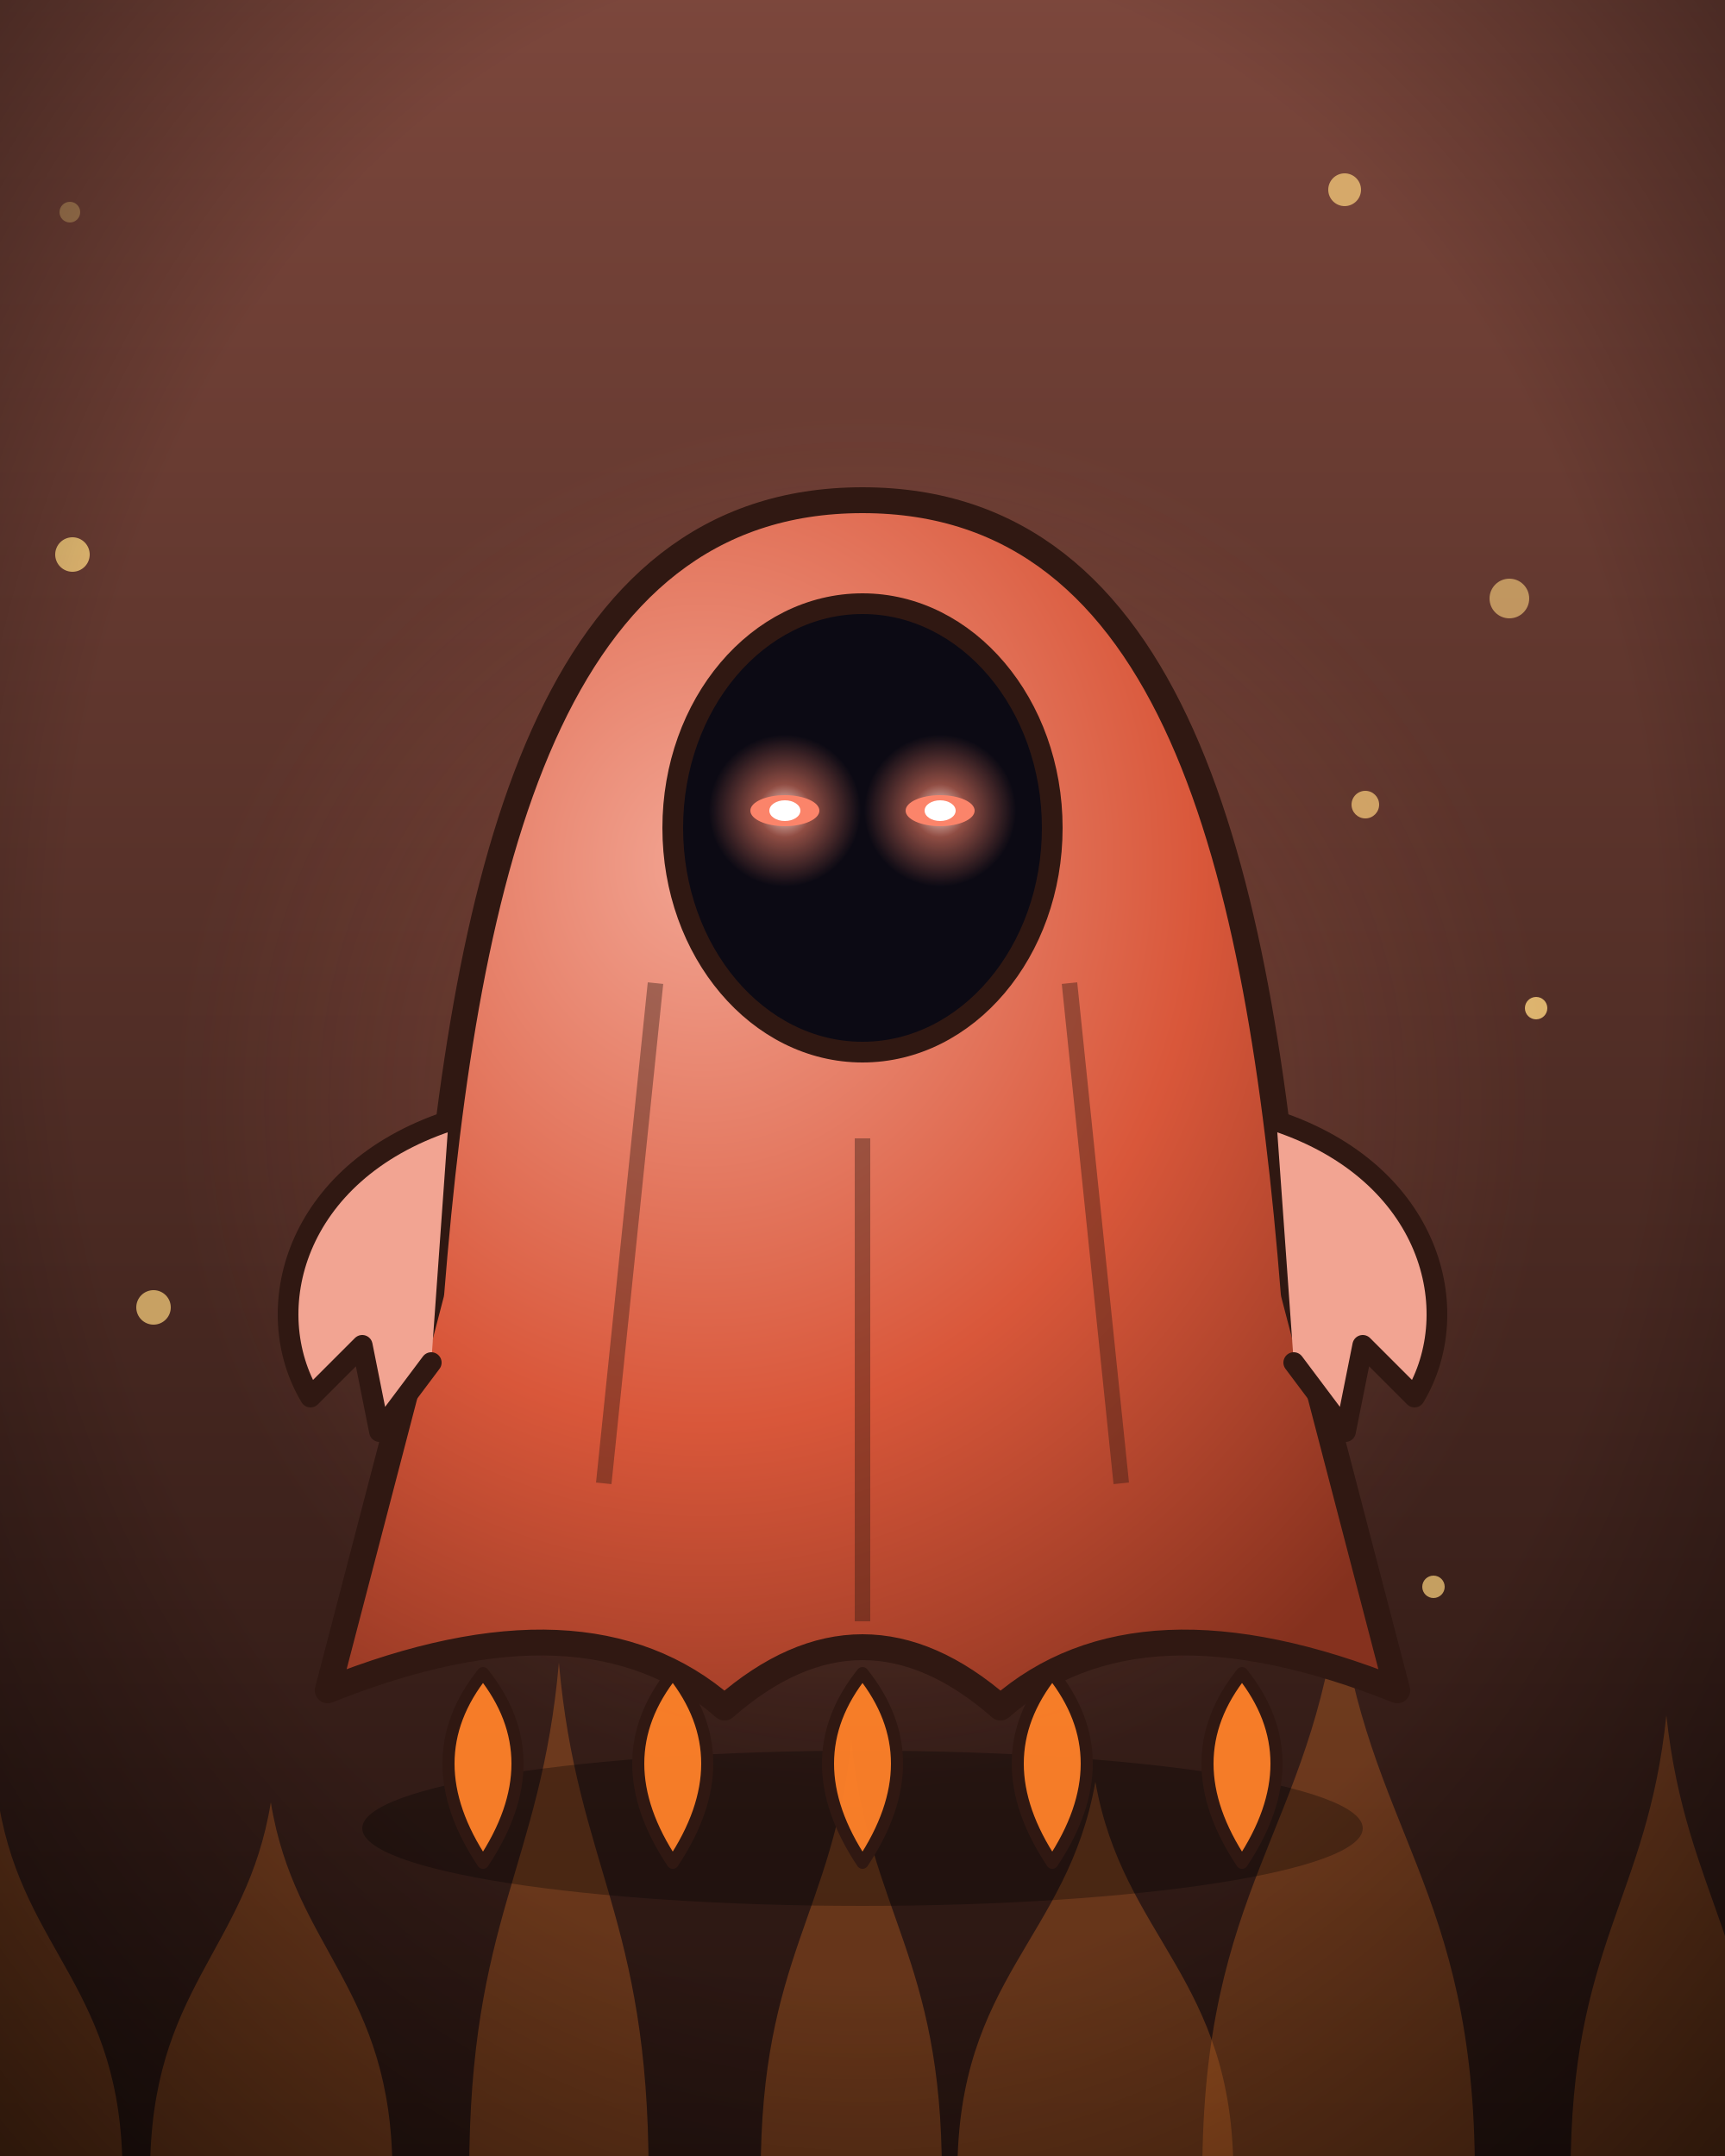
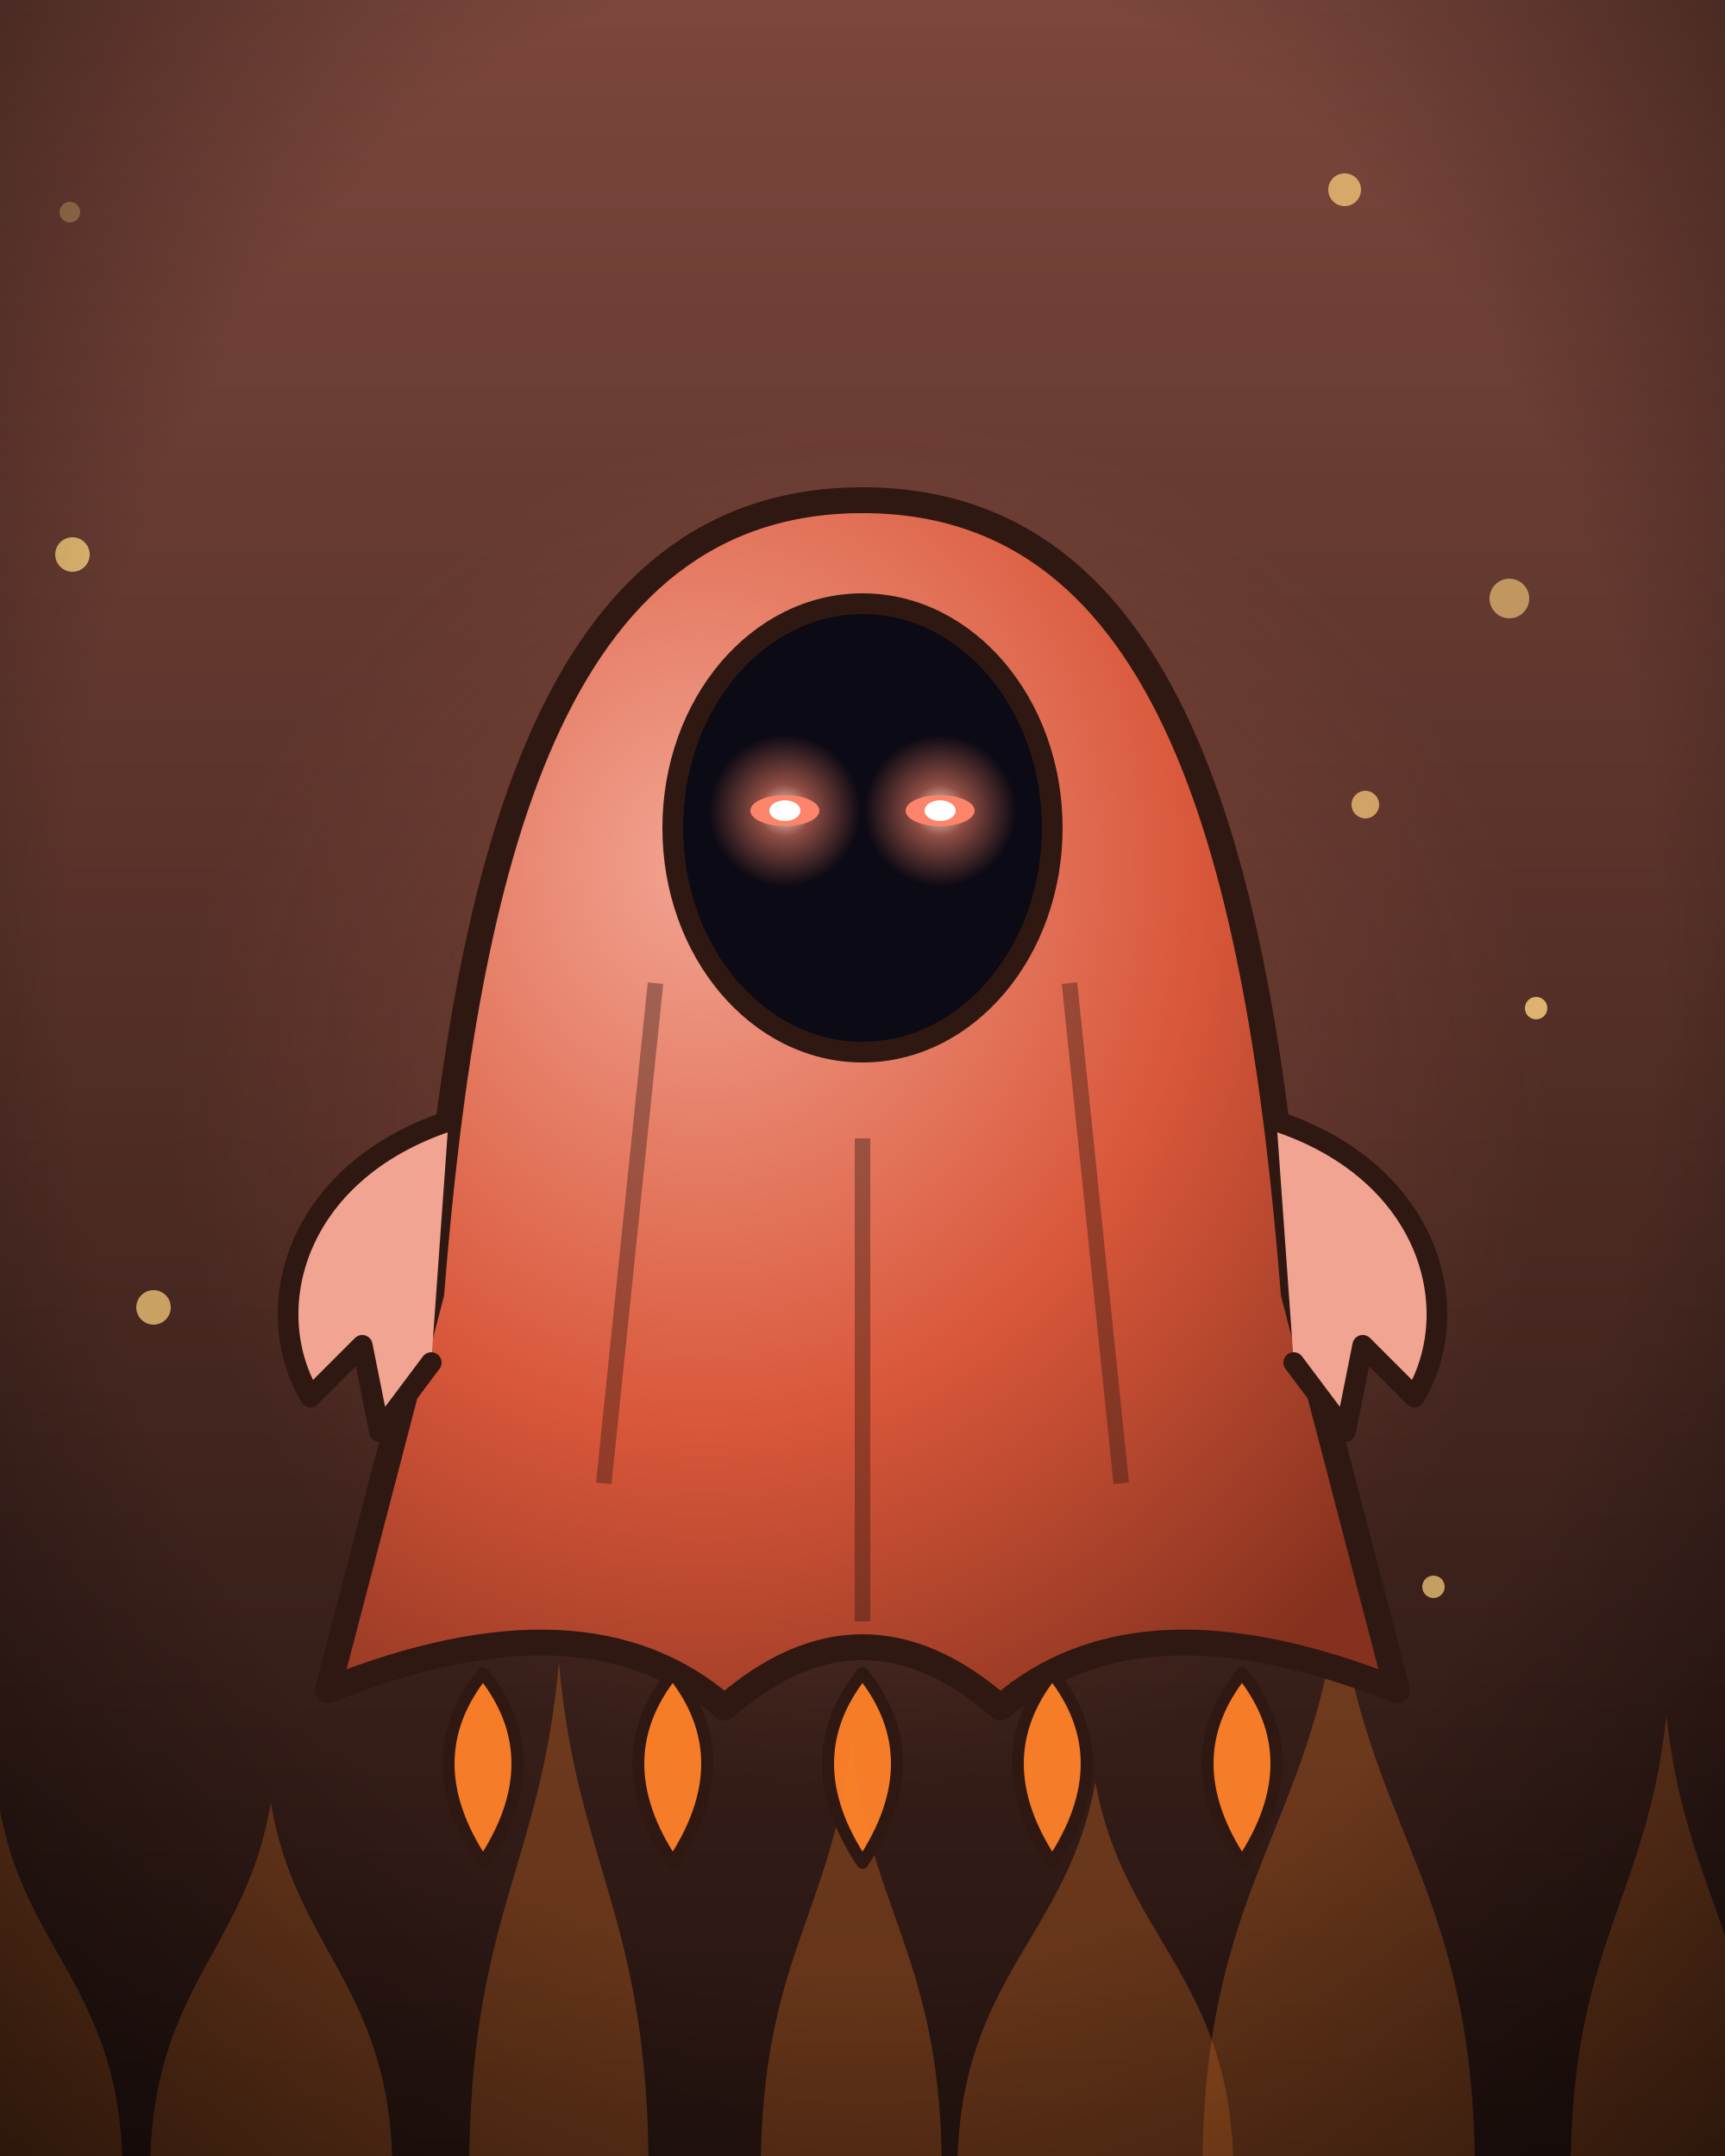
<svg xmlns="http://www.w3.org/2000/svg" viewBox="0 0 200 250" width="200" height="250">
  <defs>
    <linearGradient id="bg" x1="0" y1="0" x2="0" y2="1">
      <stop offset="0" stop-color="hsla(11,35%,36%,1)" />
      <stop offset="1" stop-color="hsla(11,40%,10%,1)" />
    </linearGradient>
    <radialGradient id="gm" cx=".35" cy=".3" r=".85">
      <stop offset="0" stop-color="hsla(11,78%,76%,1)" />
      <stop offset=".55" stop-color="hsla(11,68%,54%,1)" />
      <stop offset="1" stop-color="hsla(11,63%,32%,1)" />
    </radialGradient>
    <radialGradient id="ga" cx=".35" cy=".3" r=".85">
      <stop offset="0" stop-color="hsla(161,80%,76%,1)" />
      <stop offset=".6" stop-color="hsla(161,72%,58%,1)" />
      <stop offset="1" stop-color="hsla(161,60%,32%,1)" />
    </radialGradient>
    <linearGradient id="met" x1="0" y1="0" x2="0" y2="1">
      <stop offset="0" stop-color="#e3e8ef" />
      <stop offset=".5" stop-color="#9aa3b3" />
      <stop offset="1" stop-color="#5a6272" />
    </linearGradient>
    <radialGradient id="glow">
      <stop offset="0" stop-color="#fff" stop-opacity=".95" />
      <stop offset=".35" stop-color="hsla(11,95%,70%,1)" stop-opacity=".55" />
      <stop offset="1" stop-color="hsla(11,95%,70%,1)" stop-opacity="0" />
    </radialGradient>
    <radialGradient id="vig" cx=".5" cy=".45" r=".75">
      <stop offset=".62" stop-color="#000" stop-opacity="0" />
      <stop offset="1" stop-color="#000" stop-opacity=".55" />
    </radialGradient>
  </defs>
  <rect width="200" height="250" fill="url(#bg)" />
  <path d="M-14.4,252 C-14.4,230.7 -3,226.4 -0.1,209.4 C2.8,226.4 14.2,230.7 14.2,252 Z" fill="hsla(25,95%,58%,.28)" />
  <path d="M17.4,252 C17.4,230.5 28.6,226.2 31.4,209 C34.2,226.2 45.5,230.5 45.5,252 Z" fill="hsla(25,95%,58%,.28)" />
  <path d="M54.4,252 C54.4,222.4 62.7,216.5 64.8,192.8 C66.9,216.5 75.2,222.4 75.2,252 Z" fill="hsla(25,95%,58%,.28)" />
  <path d="M88.2,252 C88.2,226.9 96.6,221.9 98.7,201.8 C100.8,221.9 109.2,226.9 109.2,252 Z" fill="hsla(25,95%,58%,.28)" />
  <path d="M111,252 C111,229.3 123.8,224.8 127,206.6 C130.2,224.8 143,229.3 143,252 Z" fill="hsla(25,95%,58%,.28)" />
  <path d="M139.4,252 C139.4,218.8 152.1,212.2 155.2,185.6 C158.4,212.2 171,218.8 171,252 Z" fill="hsla(25,95%,58%,.28)" />
  <path d="M182.1,252 C182.1,225.5 191,220.2 193.2,198.9 C195.5,220.2 204.4,225.5 204.4,252 Z" fill="hsla(25,95%,58%,.28)" />
  <circle cx="178.1" cy="116.9" r="1.3" fill="hsla(40,100%,75%,0.8)" />
  <circle cx="166.2" cy="184" r="1.3" fill="hsla(40,100%,75%,0.7)" />
  <circle cx="8.4" cy="64.3" r="2" fill="hsla(40,100%,75%,0.8)" />
  <circle cx="17.8" cy="151.6" r="2" fill="hsla(40,100%,75%,0.7)" />
  <circle cx="102.8" cy="111.4" r="1.2" fill="hsla(40,100%,75%,0.5)" />
  <circle cx="155.9" cy="22" r="1.9" fill="hsla(40,100%,75%,0.7)" />
  <circle cx="97.4" cy="153.3" r="1.7" fill="hsla(40,100%,75%,0.4)" />
  <circle cx="175" cy="69.4" r="2.3" fill="hsla(40,100%,75%,0.6)" />
  <circle cx="158.3" cy="93.3" r="1.6" fill="hsla(40,100%,75%,0.7)" />
  <circle cx="8.1" cy="24.6" r="1.2" fill="hsla(40,100%,75%,0.4)" />
  <circle cx="100" cy="128" r="80" fill="url(#glow)" opacity=".3" />
-   <ellipse cx="100" cy="212" rx="58" ry="9" fill="#000" opacity=".3" />
  <g transform="translate(100 132) scale(1)">
    <path d="M0,-74 C36,-74 46,-32 50,18 L62,64 Q32,52 16,66 Q0,52 -16,66 Q-32,52 -62,64 L-50,18 C-46,-32 -36,-74 0,-74 Z" fill="url(#gm)" stroke="hsla(11,45%,13%,1)" stroke-width="3" stroke-linejoin="round" stroke-linecap="round" />
    <path d="M-24,-18 L-30,40 M24,-18 L30,40 M0,0 L0,56" stroke="hsla(11,45%,13%,1)" stroke-width="1.8" opacity=".4" />
    <ellipse cx="0" cy="-36" rx="22" ry="26" fill="#0c0a14" stroke="hsla(11,45%,13%,1)" stroke-width="2.4" stroke-linejoin="round" stroke-linecap="round" />
    <circle cx="-9" cy="-38" r="8.8" fill="url(#glow)" />
    <ellipse cx="-9" cy="-38" rx="4" ry="1.8" fill="hsla(11,95%,70%,1)" />
    <ellipse cx="-9" cy="-38" rx="1.8" ry="1.2" fill="#fff" />
    <circle cx="9" cy="-38" r="8.8" fill="url(#glow)" />
    <ellipse cx="9" cy="-38" rx="4" ry="1.8" fill="hsla(11,95%,70%,1)" />
    <ellipse cx="9" cy="-38" rx="1.8" ry="1.2" fill="#fff" />
    <path d="M-48,-2 C-66,4 -70,20 -64,30 l6,-6 l2,10 l6,-8" fill="hsla(11,78%,76%,1)" stroke="hsla(11,45%,13%,1)" stroke-width="2.4" stroke-linejoin="round" stroke-linecap="round" />
    <path d="M48,-2 C66,4 70,20 64,30 l-6,-6 l-2,10 l-6,-8" fill="hsla(11,78%,76%,1)" stroke="hsla(11,45%,13%,1)" stroke-width="2.4" stroke-linejoin="round" stroke-linecap="round" />
    <path d="M-44,62 q-8,10 0,22 q8,-12 0,-22 Z" fill="hsla(25,100%,58%,.95)" stroke="hsla(11,45%,13%,1)" stroke-width="1.4" stroke-linejoin="round" stroke-linecap="round" />
    <path d="M-22,62 q-8,10 0,22 q8,-12 0,-22 Z" fill="hsla(25,100%,58%,.95)" stroke="hsla(11,45%,13%,1)" stroke-width="1.4" stroke-linejoin="round" stroke-linecap="round" />
    <path d="M0,62 q-8,10 0,22 q8,-12 0,-22 Z" fill="hsla(25,100%,58%,.95)" stroke="hsla(11,45%,13%,1)" stroke-width="1.4" stroke-linejoin="round" stroke-linecap="round" />
    <path d="M22,62 q-8,10 0,22 q8,-12 0,-22 Z" fill="hsla(25,100%,58%,.95)" stroke="hsla(11,45%,13%,1)" stroke-width="1.4" stroke-linejoin="round" stroke-linecap="round" />
    <path d="M44,62 q-8,10 0,22 q8,-12 0,-22 Z" fill="hsla(25,100%,58%,.95)" stroke="hsla(11,45%,13%,1)" stroke-width="1.4" stroke-linejoin="round" stroke-linecap="round" />
  </g>
  <rect width="200" height="250" fill="url(#vig)" />
</svg>
